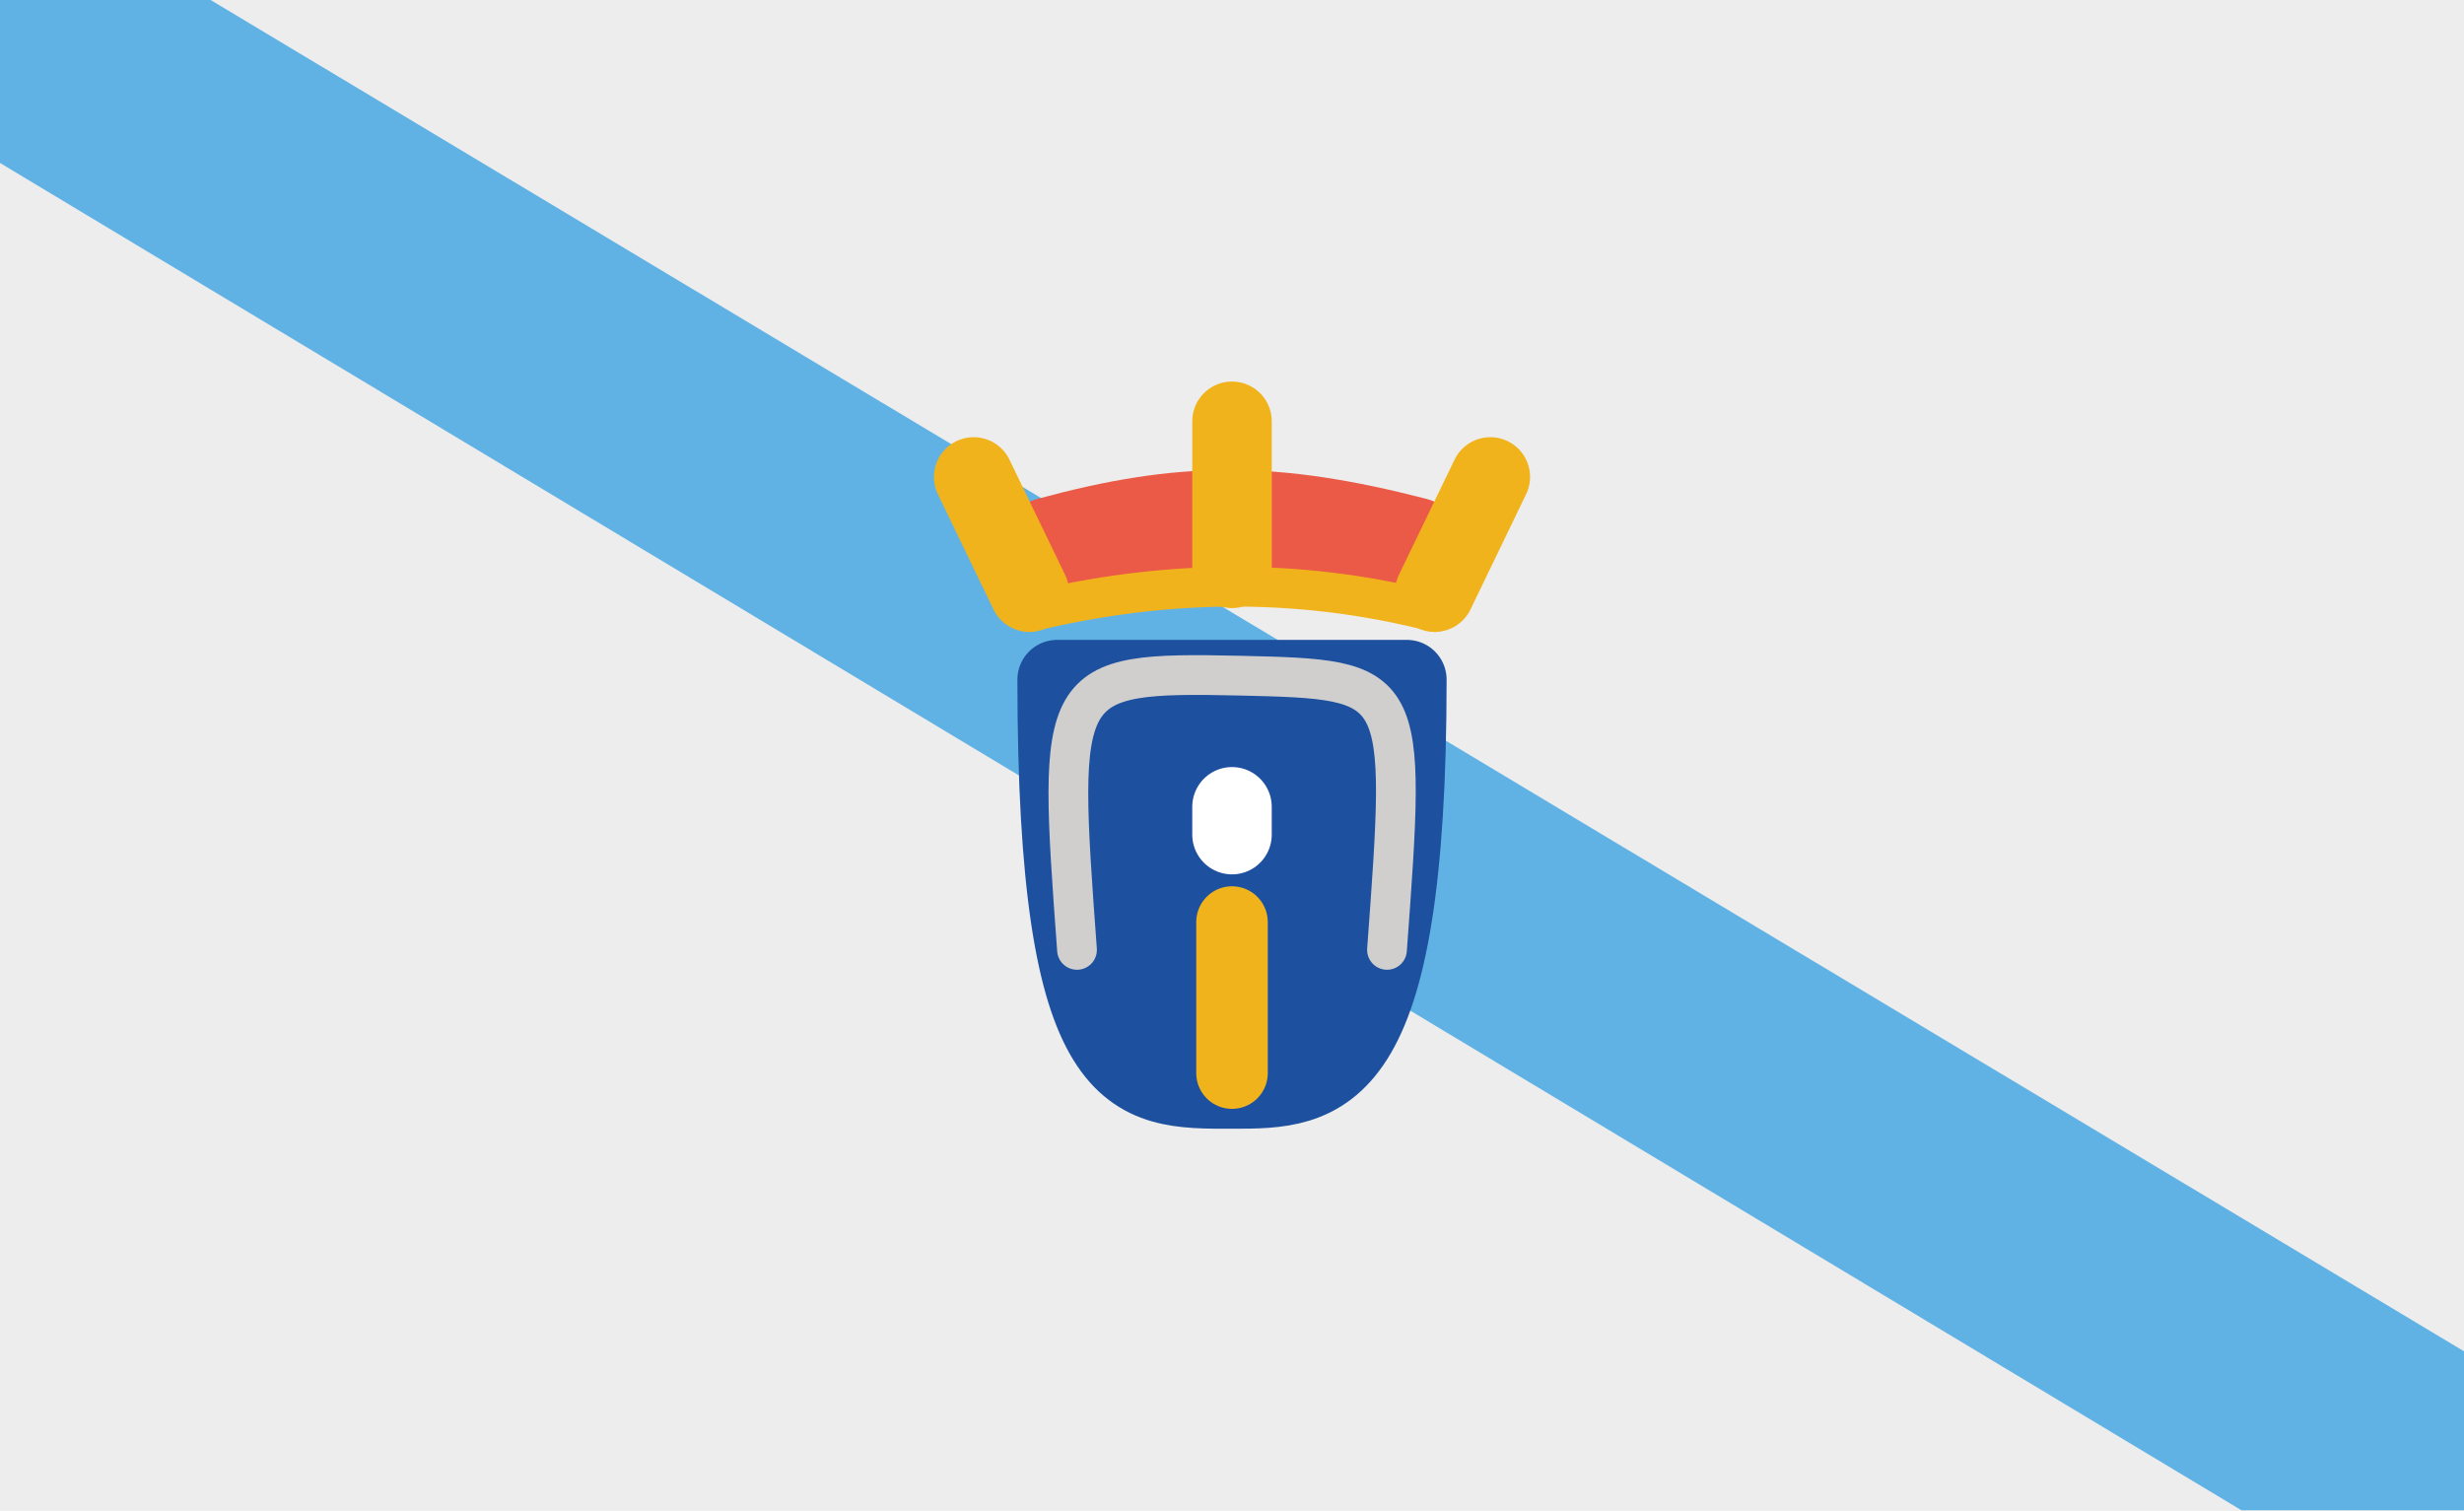
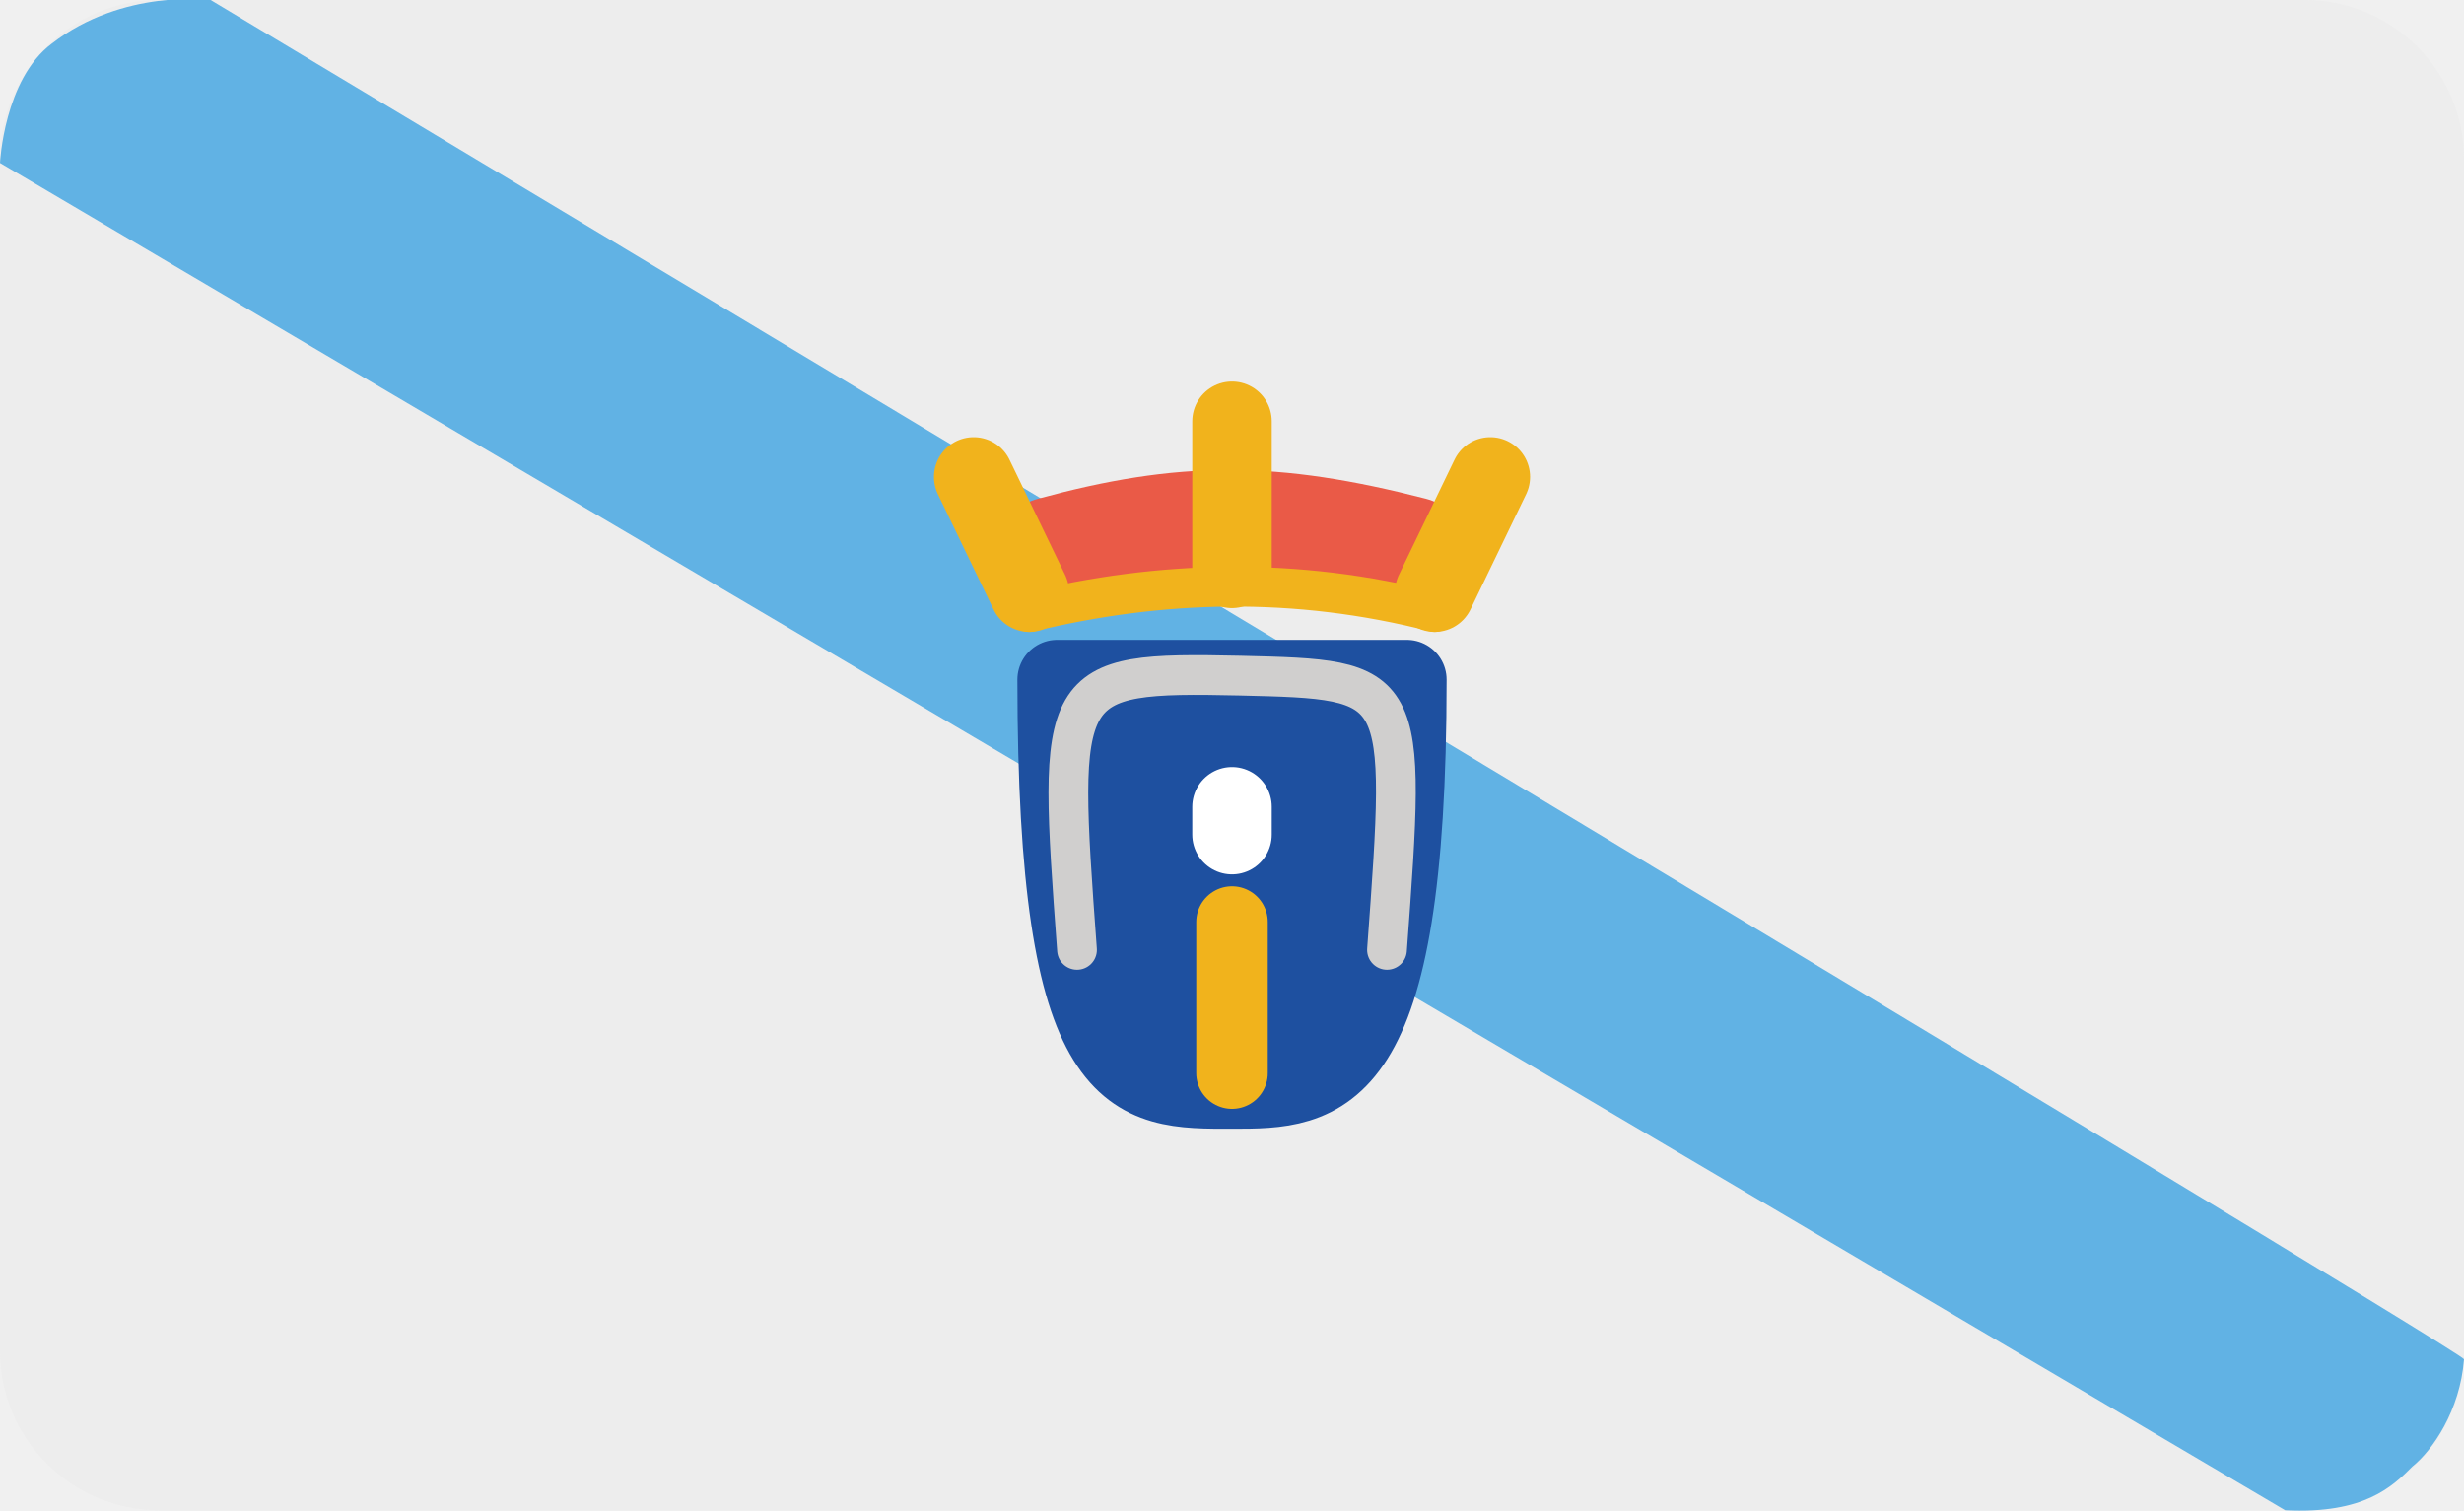
<svg xmlns="http://www.w3.org/2000/svg" version="1.2" viewBox="0 0 62 38" width="62" height="38">
  <style>.a{fill:#ededed}.b{fill:#61b2e4}.c{fill:#1e50a0;stroke:#1e50a0;stroke-linecap:round;stroke-linejoin:round;stroke-width:2}.d{fill:none;stroke:#f1b31c;stroke-linecap:round;stroke-linejoin:round;stroke-width:1.8}.e{fill:none;stroke:#fff;stroke-linecap:round;stroke-width:2}.f{fill:none;stroke:#d0cfce;stroke-linecap:round;stroke-linejoin:round}.g{fill:none;stroke:#ea5a47;stroke-linecap:round;stroke-linejoin:round;stroke-width:3}.h{fill:none;stroke:#f1b31c;stroke-linecap:round;stroke-linejoin:round}.i{fill:none;stroke:#f1b31c;stroke-linecap:round;stroke-width:2}</style>
-   <path class="a" d="m0 0h62v38h-62z" />
-   <path fill-rule="evenodd" class="b" d="m0 0h5.3l56.7 34v4h-5.6l-56.4-33.9z" />
+   <path fill-rule="evenodd" class="a" d="m4 0h54c2.2 0 4 1.8 4 4v30c0 2.2-1.8 4-4 4h-54c-2.2 0-4-1.8-4-4v-30c0-2.2 1.8-4 4-4z" />
+   <path fill-rule="evenodd" class="b" d="m5.3 0c0 0 56.7 34 56.7 34.2-0.1 1.3-0.8 2.3-1.3 2.7-0.5 0.5-1.2 1.2-3.2 1.1 0 0-57.5-33.9-57.5-33.9 0 0 0.1-2.1 1.3-3 1.8-1.4 4-1.1 4-1.1z" />
  <path class="c" d="m26.6 17.1h8.8c0 10.3-2.1 10.3-4.4 10.3-2.5 0-4.4 0.1-4.4-10.3z" />
  <path class="d" d="m31 23.2v3.8" />
  <path class="e" d="m31 20.3v0.7" />
  <path class="f" d="m27.1 23.9c-0.5-6.8-0.5-7 4.1-6.9 4.2 0.1 4.2 0.1 3.7 6.9" />
  <path class="g" d="m26.5 14c3.3-0.9 5.5-0.9 9 0" />
  <path class="h" d="m25.9 15.4c3.3-0.8 6.7-0.9 10.2 0" />
  <path class="i" d="m31 10.6v3.7" />
  <path class="i" d="m24.5 12l1.4 2.9" />
  <path class="i" d="m37.5 12l-1.4 2.9" />
</svg>
